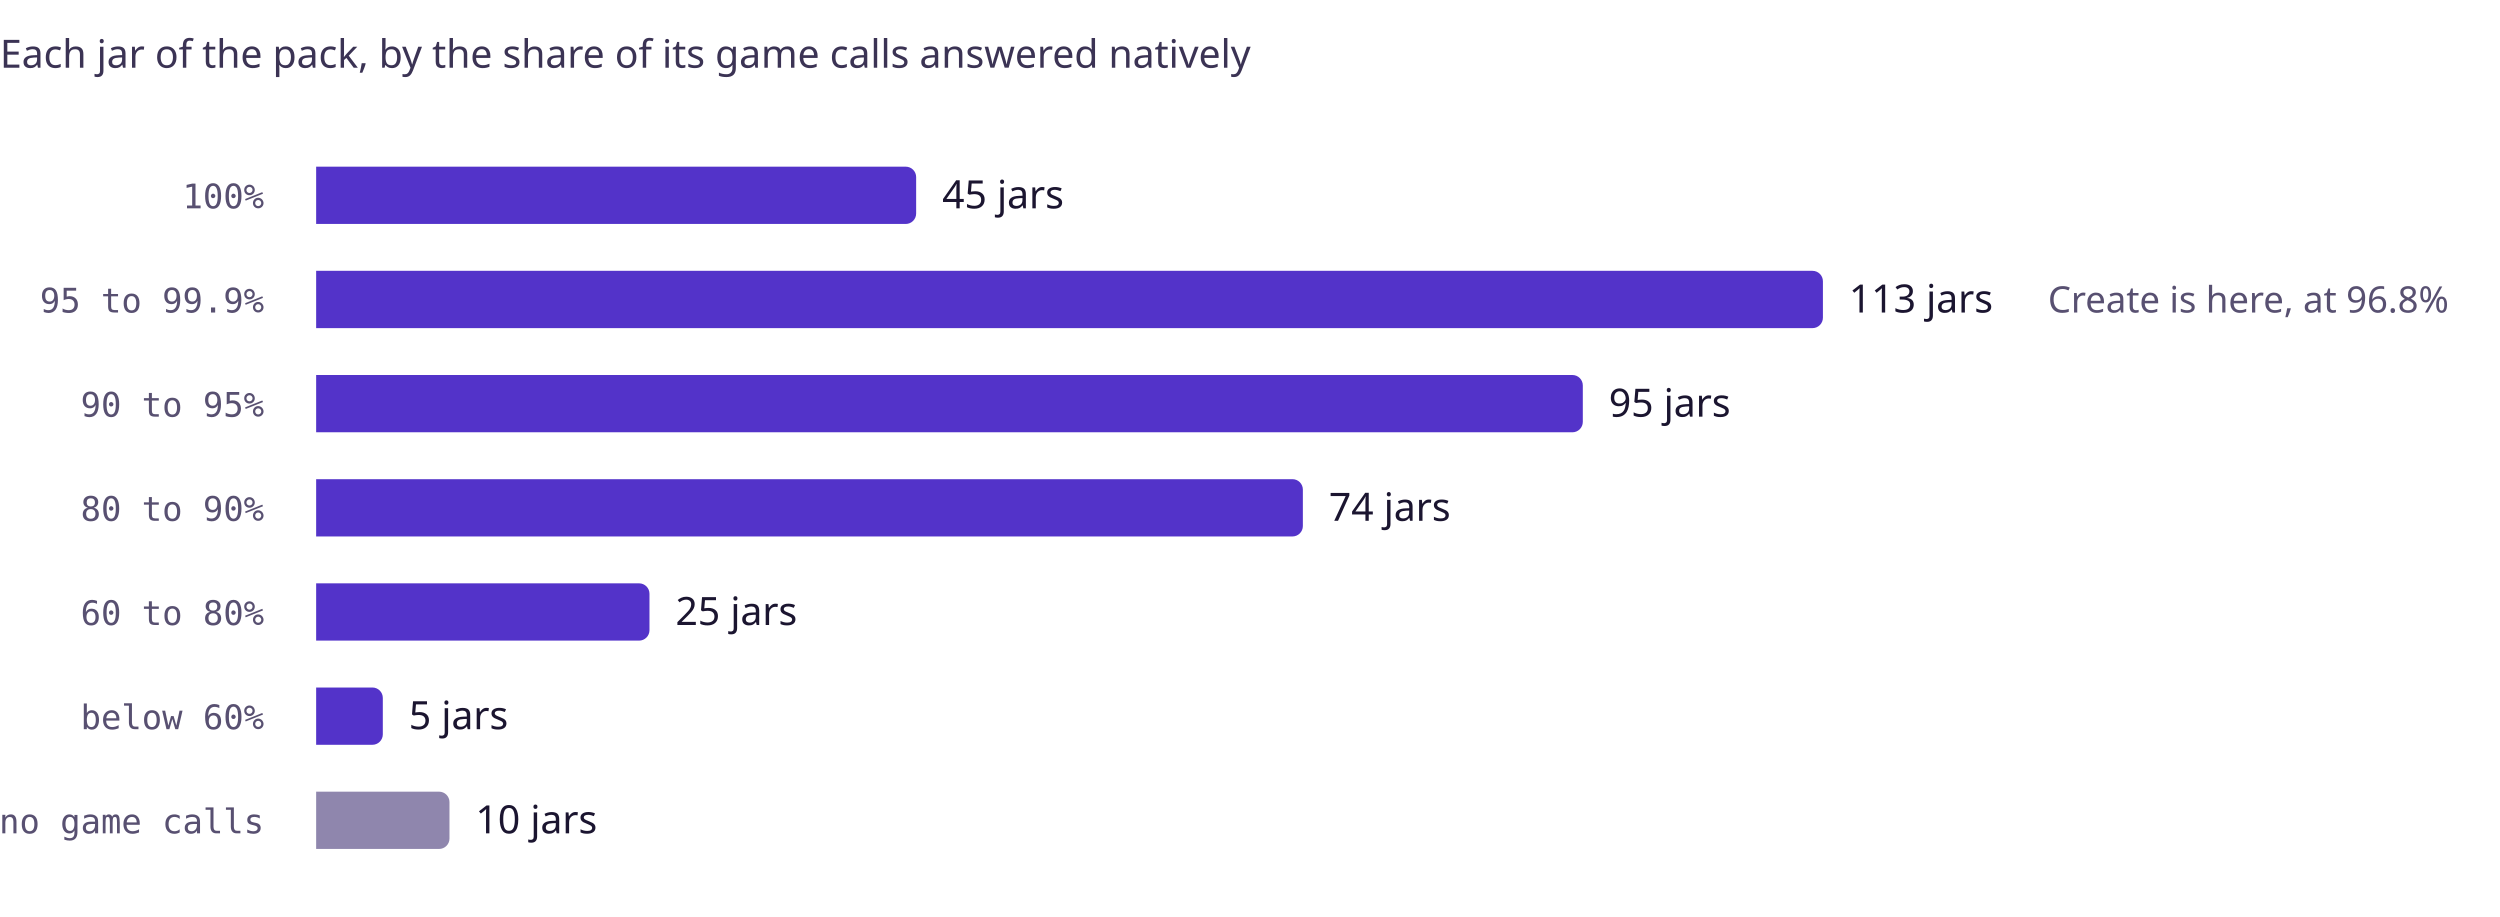
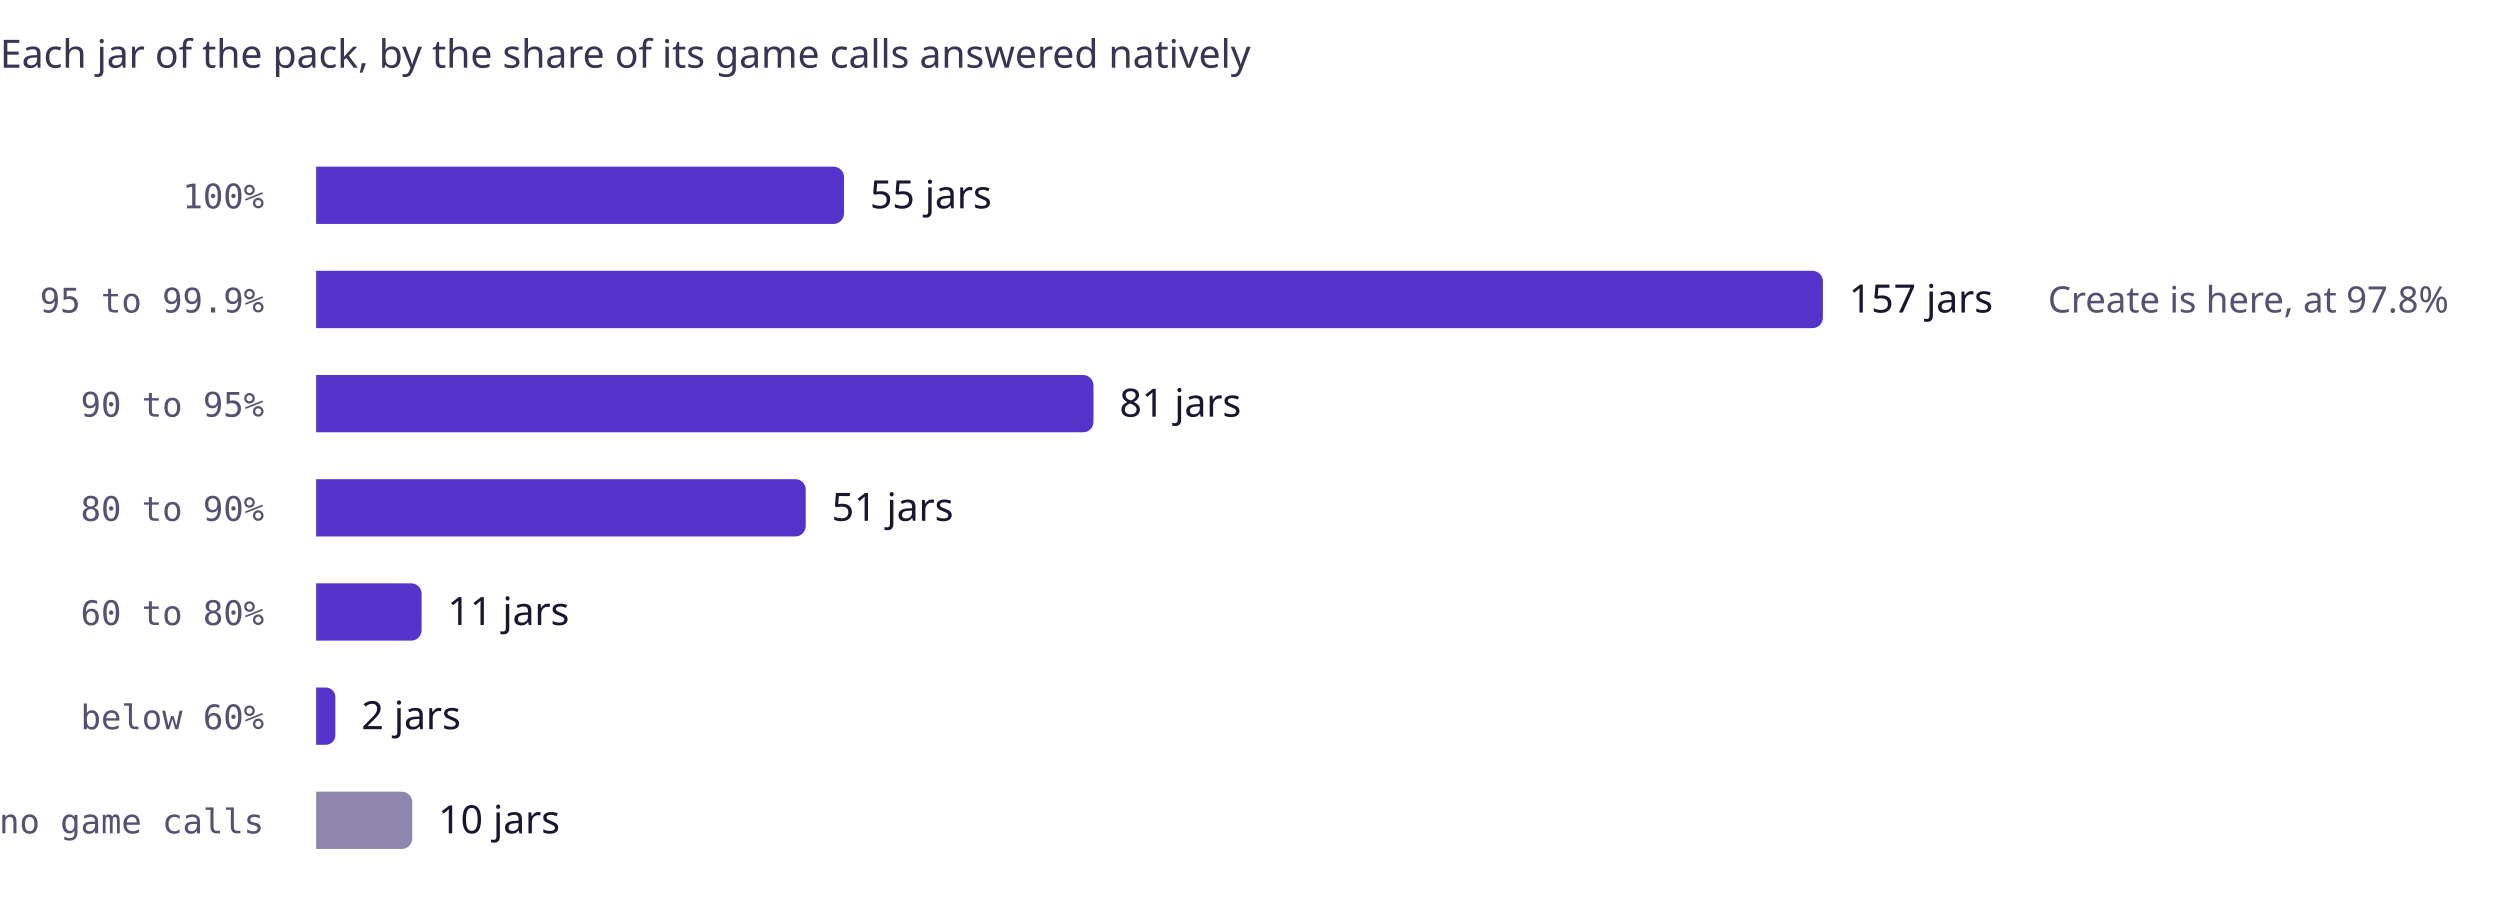
<svg xmlns="http://www.w3.org/2000/svg" viewBox="0 0 960 352" width="960" height="352" role="img" aria-labelledby="t d">
  <text x="0.0" y="26.0" font-family="'HZ Geist', sans-serif" font-weight="400" font-size="15" fill="#3b3354">Each jar of the pack, by the share of its game calls answered natively</text>
  <text x="101.4" y="80.0" font-family="'HZ Geist Mono', ui-monospace, monospace" font-weight="400" font-size="13" fill="#585071" text-anchor="end">100%</text>
-   <path d="M121.4 64h226.4a4 4 0 0 1 4 4v14a4 4 0 0 1 -4 4h-226.4Z" fill="#5333c9" />
-   <text x="361.8" y="80.0" font-family="'HZ Geist Medium', sans-serif" font-weight="500" font-size="15" fill="#1b1530">45 jars</text>
+   <path d="M121.4 64h198.7a4 4 0 0 1 4 4v14a4 4 0 0 1 -4 4h-198.7Z" fill="#5333c9" />
+   <text x="334.1" y="80.0" font-family="'HZ Geist Medium', sans-serif" font-weight="500" font-size="15" fill="#1b1530">55 jars</text>
  <text x="101.4" y="120.0" font-family="'HZ Geist Mono', ui-monospace, monospace" font-weight="400" font-size="13" fill="#585071" text-anchor="end">95 to 99.9%</text>
  <path d="M121.4 104h574.6a4 4 0 0 1 4 4v14a4 4 0 0 1 -4 4h-574.6Z" fill="#5333c9" />
-   <text x="710.0" y="120.0" font-family="'HZ Geist Medium', sans-serif" font-weight="500" font-size="15" fill="#1b1530">113 jars</text>
-   <text x="786.4" y="120.0" font-family="'HZ Geist', sans-serif" font-weight="400" font-size="14" fill="#585071">Create is here, at 96.8%</text>
+   <text x="710.0" y="120.0" font-family="'HZ Geist Medium', sans-serif" font-weight="500" font-size="15" fill="#1b1530">157 jars</text>
+   <text x="786.4" y="120.0" font-family="'HZ Geist', sans-serif" font-weight="400" font-size="14" fill="#585071">Create is here, at 97.8%</text>
  <text x="101.4" y="160.0" font-family="'HZ Geist Mono', ui-monospace, monospace" font-weight="400" font-size="13" fill="#585071" text-anchor="end">90 to 95%</text>
-   <path d="M121.4 144h482.4a4 4 0 0 1 4 4v14a4 4 0 0 1 -4 4h-482.4Z" fill="#5333c9" />
-   <text x="617.8" y="160.0" font-family="'HZ Geist Medium', sans-serif" font-weight="500" font-size="15" fill="#1b1530">95 jars</text>
+   <path d="M121.4 144h294.5a4 4 0 0 1 4 4v14a4 4 0 0 1 -4 4h-294.5Z" fill="#5333c9" />
+   <text x="429.9" y="160.0" font-family="'HZ Geist Medium', sans-serif" font-weight="500" font-size="15" fill="#1b1530">81 jars</text>
  <text x="101.4" y="200.0" font-family="'HZ Geist Mono', ui-monospace, monospace" font-weight="400" font-size="13" fill="#585071" text-anchor="end">80 to 90%</text>
-   <path d="M121.4 184h374.9a4 4 0 0 1 4 4v14a4 4 0 0 1 -4 4h-374.9Z" fill="#5333c9" />
-   <text x="510.3" y="200.0" font-family="'HZ Geist Medium', sans-serif" font-weight="500" font-size="15" fill="#1b1530">74 jars</text>
+   <path d="M121.4 184h184.0a4 4 0 0 1 4 4v14a4 4 0 0 1 -4 4h-184.0Z" fill="#5333c9" />
+   <text x="319.4" y="200.0" font-family="'HZ Geist Medium', sans-serif" font-weight="500" font-size="15" fill="#1b1530">51 jars</text>
  <text x="101.4" y="240.0" font-family="'HZ Geist Mono', ui-monospace, monospace" font-weight="400" font-size="13" fill="#585071" text-anchor="end">60 to 80%</text>
-   <path d="M121.4 224h124.0a4 4 0 0 1 4 4v14a4 4 0 0 1 -4 4h-124.0Z" fill="#5333c9" />
-   <text x="259.4" y="240.0" font-family="'HZ Geist Medium', sans-serif" font-weight="500" font-size="15" fill="#1b1530">25 jars</text>
+   <path d="M121.4 224h36.5a4 4 0 0 1 4 4v14a4 4 0 0 1 -4 4h-36.5Z" fill="#5333c9" />
+   <text x="171.9" y="240.0" font-family="'HZ Geist Medium', sans-serif" font-weight="500" font-size="15" fill="#1b1530">11 jars</text>
  <text x="101.4" y="280.0" font-family="'HZ Geist Mono', ui-monospace, monospace" font-weight="400" font-size="13" fill="#585071" text-anchor="end">below 60%</text>
-   <path d="M121.4 264h21.6a4 4 0 0 1 4 4v14a4 4 0 0 1 -4 4h-21.6Z" fill="#5333c9" />
-   <text x="157.0" y="280.0" font-family="'HZ Geist Medium', sans-serif" font-weight="500" font-size="15" fill="#1b1530">5 jars</text>
+   <path d="M121.4 264h3.7a3.685 3.685 0 0 1 3.685 3.685v14.629a3.685 3.685 0 0 1 -3.685 3.685h-3.7Z" fill="#5333c9" />
+   <text x="138.8" y="280.0" font-family="'HZ Geist Medium', sans-serif" font-weight="500" font-size="15" fill="#1b1530">2 jars</text>
  <text x="101.4" y="320.0" font-family="'HZ Geist Mono', ui-monospace, monospace" font-weight="400" font-size="13" fill="#585071" text-anchor="end">no game calls</text>
-   <path d="M121.4 304h47.2a4 4 0 0 1 4 4v14a4 4 0 0 1 -4 4h-47.2Z" fill="#8f86ad" />
-   <text x="182.6" y="320.0" font-family="'HZ Geist Medium', sans-serif" font-weight="500" font-size="15" fill="#1b1530">10 jars</text>
+   <path d="M121.4 304h32.9a4 4 0 0 1 4 4v14a4 4 0 0 1 -4 4h-32.9Z" fill="#8f86ad" />
+   <text x="168.3" y="320.0" font-family="'HZ Geist Medium', sans-serif" font-weight="500" font-size="15" fill="#1b1530">10 jars</text>
</svg>
